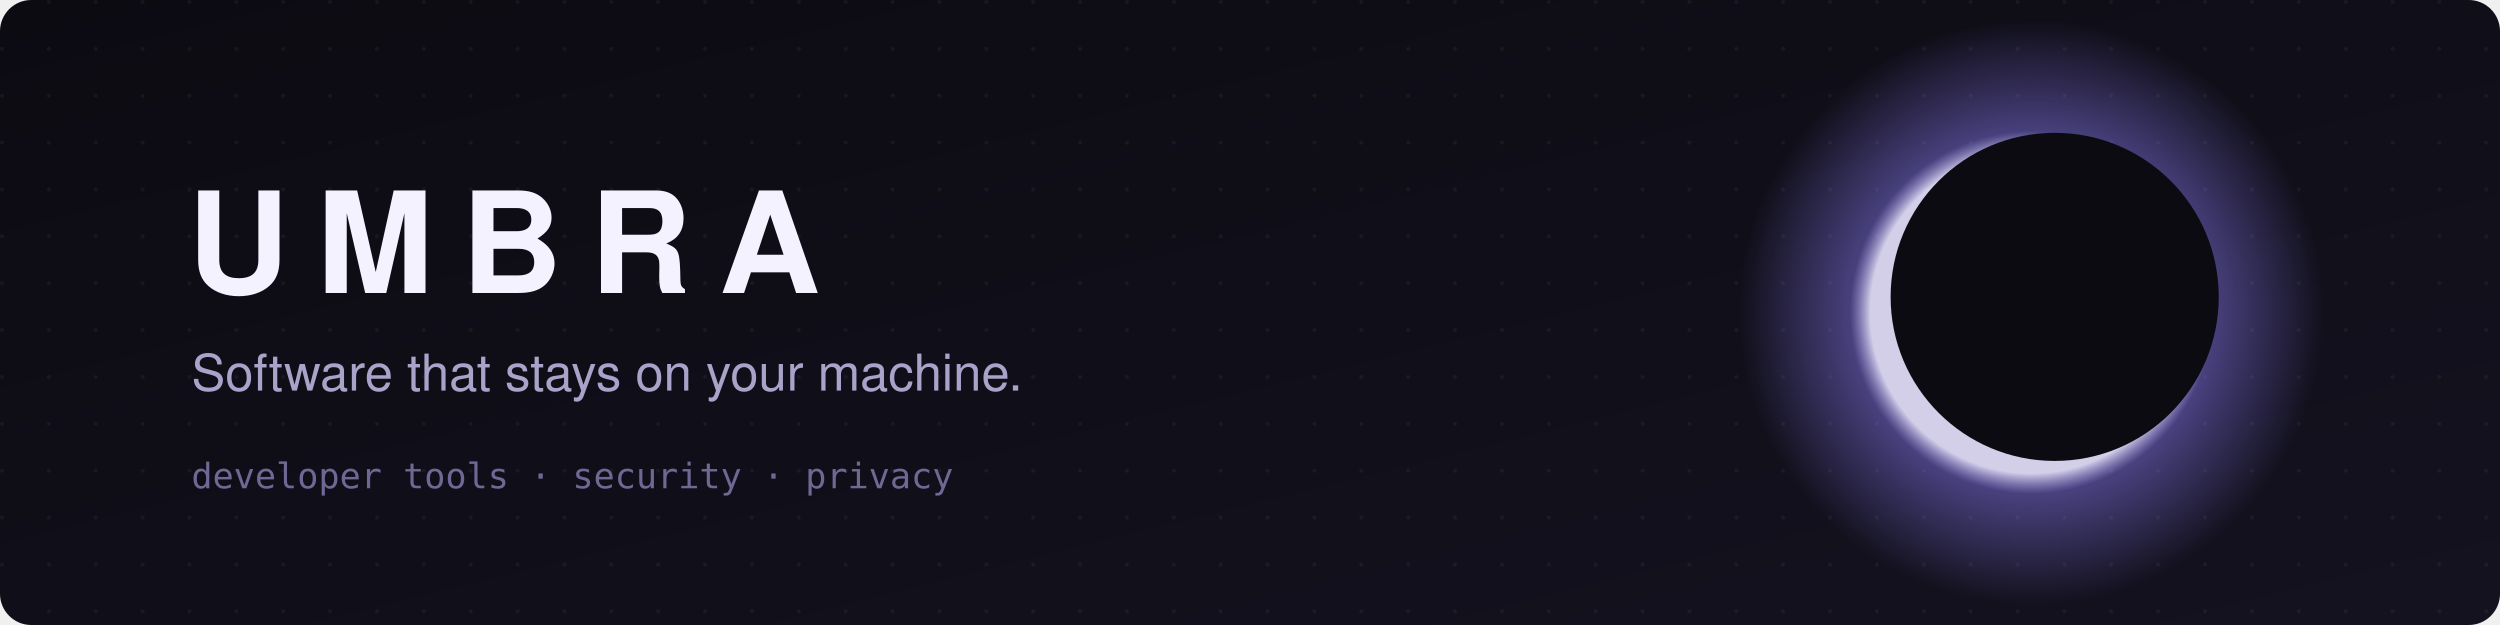
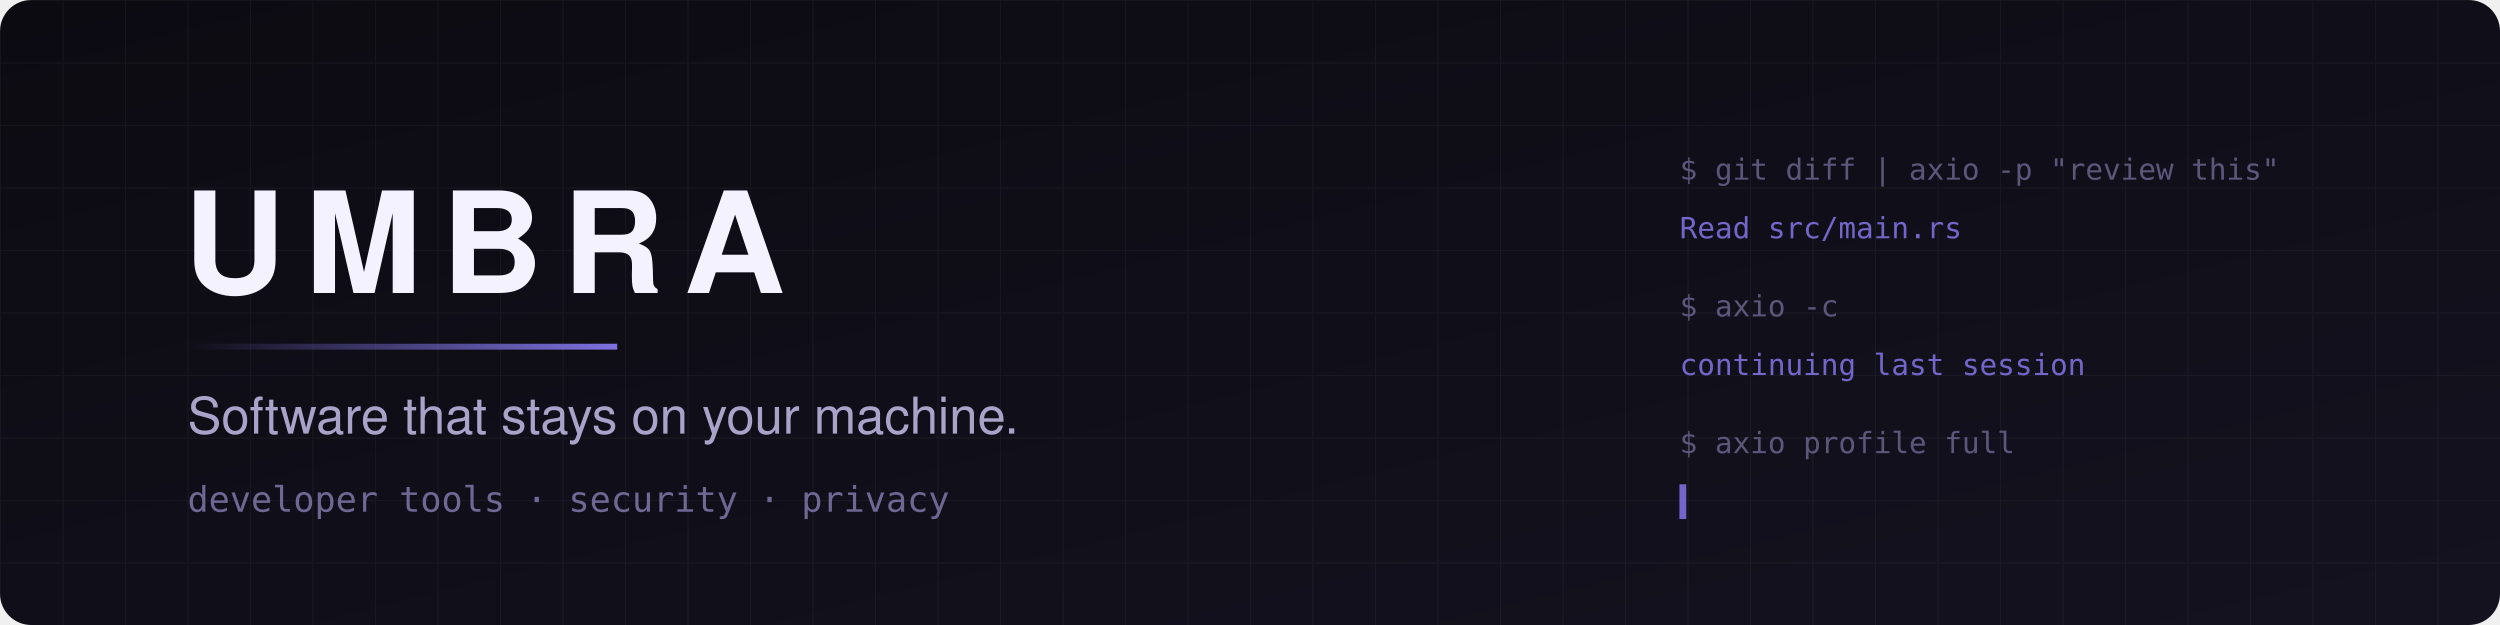
<svg xmlns="http://www.w3.org/2000/svg" width="1280" height="320" viewBox="0 0 1280 320">
  <defs>
-     <radialGradient id="corona" cx="0.5" cy="0.5" r="0.5">
-       <stop offset="0.55" stop-color="#e8e4ff" stop-opacity="0.9" />
-       <stop offset="0.62" stop-color="#8b7cf6" stop-opacity="0.45" />
-       <stop offset="1" stop-color="#8b7cf6" stop-opacity="0" />
-     </radialGradient>
    <linearGradient id="bg" x1="0" y1="0" x2="1" y2="1">
      <stop offset="0" stop-color="#0c0b12" />
      <stop offset="1" stop-color="#14121f" />
    </linearGradient>
-     <pattern id="dots" width="24" height="24" patternUnits="userSpaceOnUse">
-       <circle cx="1" cy="1" r="1" fill="#ffffff" fill-opacity="0.05" />
+     <pattern id="grid" width="32" height="32" patternUnits="userSpaceOnUse">
+       <path d="M32 0H0V32" fill="none" stroke="#ffffff" stroke-opacity="0.04" />
    </pattern>
+     <linearGradient id="fade" x1="0" y1="0" x2="1" y2="0">
+       <stop offset="0" stop-color="#8b7cf6" stop-opacity="0" />
+       <stop offset="1" stop-color="#8b7cf6" stop-opacity="0.9" />
+     </linearGradient>
  </defs>
  <rect width="1280" height="320" rx="16" fill="url(#bg)" />
-   <rect width="1280" height="320" rx="16" fill="url(#dots)" />
-   <circle cx="1040" cy="160" r="150" fill="url(#corona)" />
-   <circle cx="1052" cy="152" r="84" fill="#0c0b12" />
-   <text x="96" y="150" font-family="ui-sans-serif, -apple-system, BlinkMacSystemFont, 'Segoe UI', Helvetica, Arial, sans-serif" font-size="72" font-weight="700" letter-spacing="14" fill="#f4f2ff">UMBRA</text>
-   <text x="98" y="200" font-family="ui-sans-serif, -apple-system, BlinkMacSystemFont, 'Segoe UI', Helvetica, Arial, sans-serif" font-size="26" fill="#a9a3c9">Software that stays on your machine.</text>
-   <text x="98" y="250" font-family="ui-monospace, SFMono-Regular, Menlo, Consolas, monospace" font-size="18" fill="#6f6894">developer tools · security · privacy</text>
+   <rect width="1280" height="320" rx="16" fill="url(#grid)" />
+   <g font-family="ui-monospace, SFMono-Regular, Menlo, Consolas, monospace" font-size="15" fill="#6f6894" opacity="0.8">
+     <text x="860" y="92">$ git diff | axio -p "review this"</text>
+     <text x="860" y="122" fill="#8b7cf6">  Read  src/main.rs</text>
+     <text x="860" y="162">$ axio -c</text>
+     <text x="860" y="192" fill="#8b7cf6">  continuing last session</text>
+     <text x="860" y="232">$ axio profile full</text>
+     <text x="860" y="262" fill="#8b7cf6">  ▍</text>
+   </g>
+   <rect x="96" y="176" width="220" height="3" fill="url(#fade)" />
+   <text x="94" y="150" font-family="ui-sans-serif, -apple-system, BlinkMacSystemFont, 'Segoe UI', Helvetica, Arial, sans-serif" font-size="72" font-weight="700" letter-spacing="10" fill="#f4f2ff">UMBRA</text>
+   <text x="96" y="222" font-family="ui-sans-serif, -apple-system, BlinkMacSystemFont, 'Segoe UI', Helvetica, Arial, sans-serif" font-size="26" fill="#a9a3c9">Software that stays on your machine.</text>
+   <text x="96" y="262" font-family="ui-monospace, SFMono-Regular, Menlo, Consolas, monospace" font-size="18" fill="#6f6894">developer tools · security · privacy</text>
</svg>
